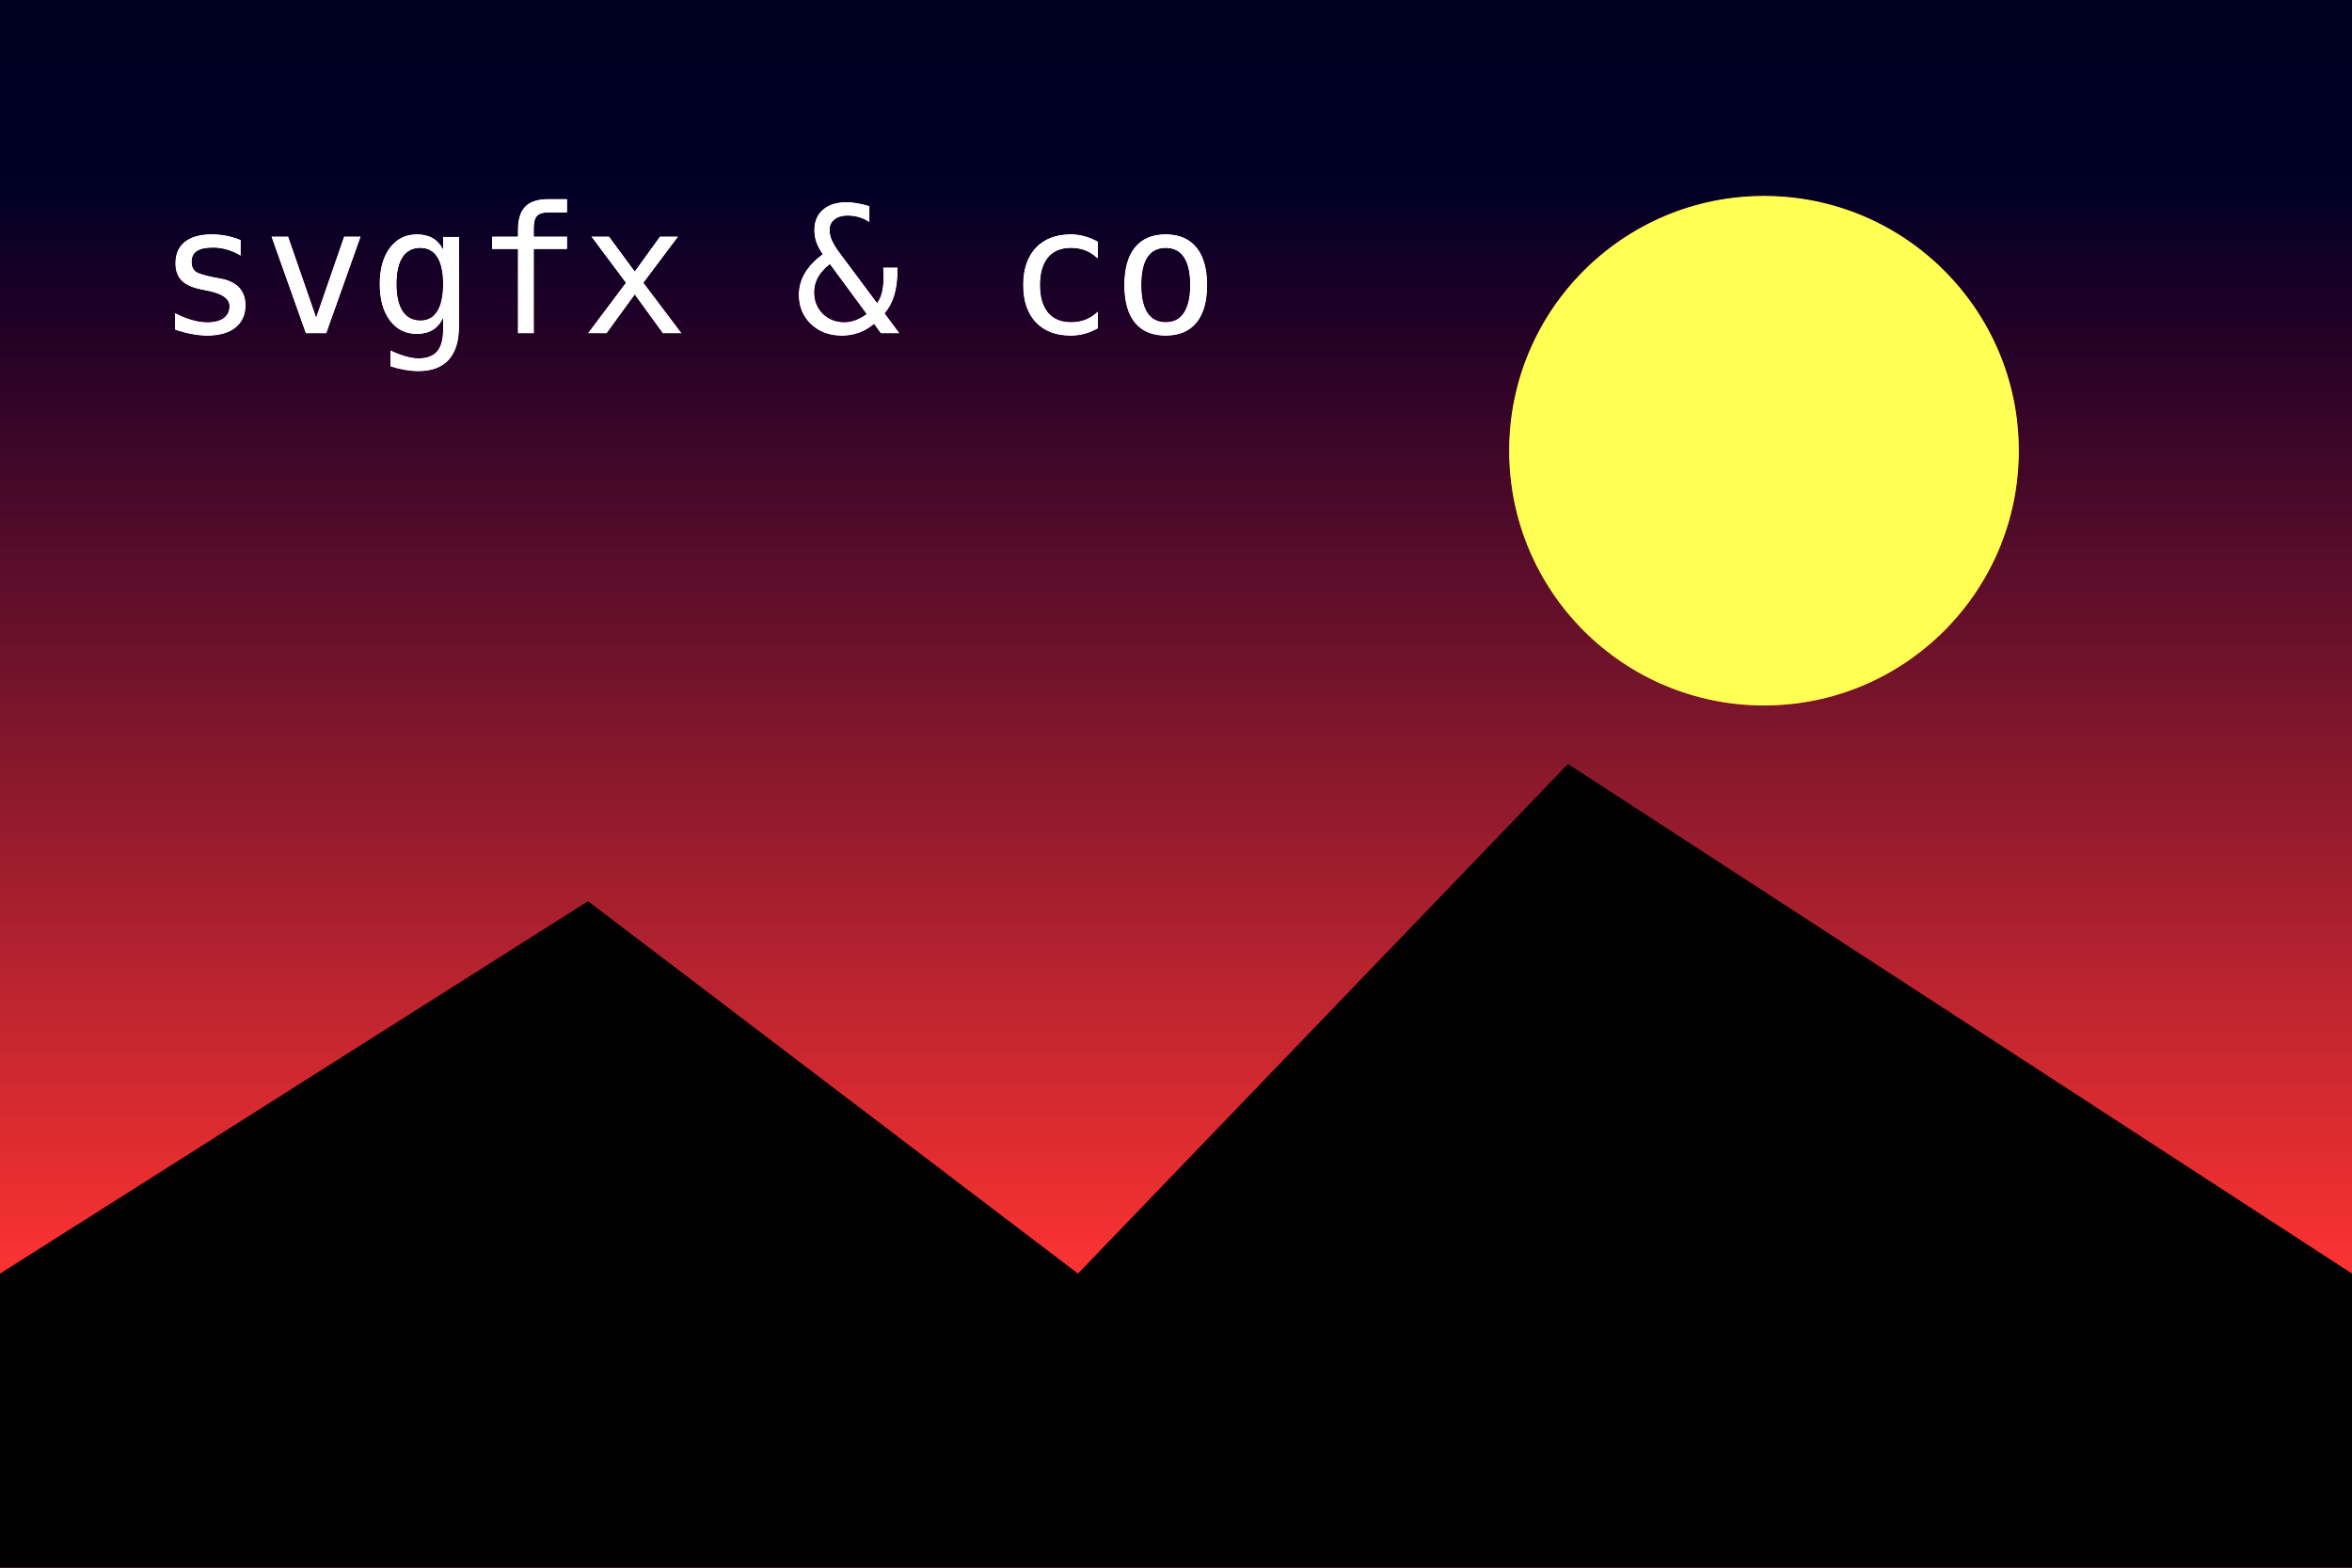
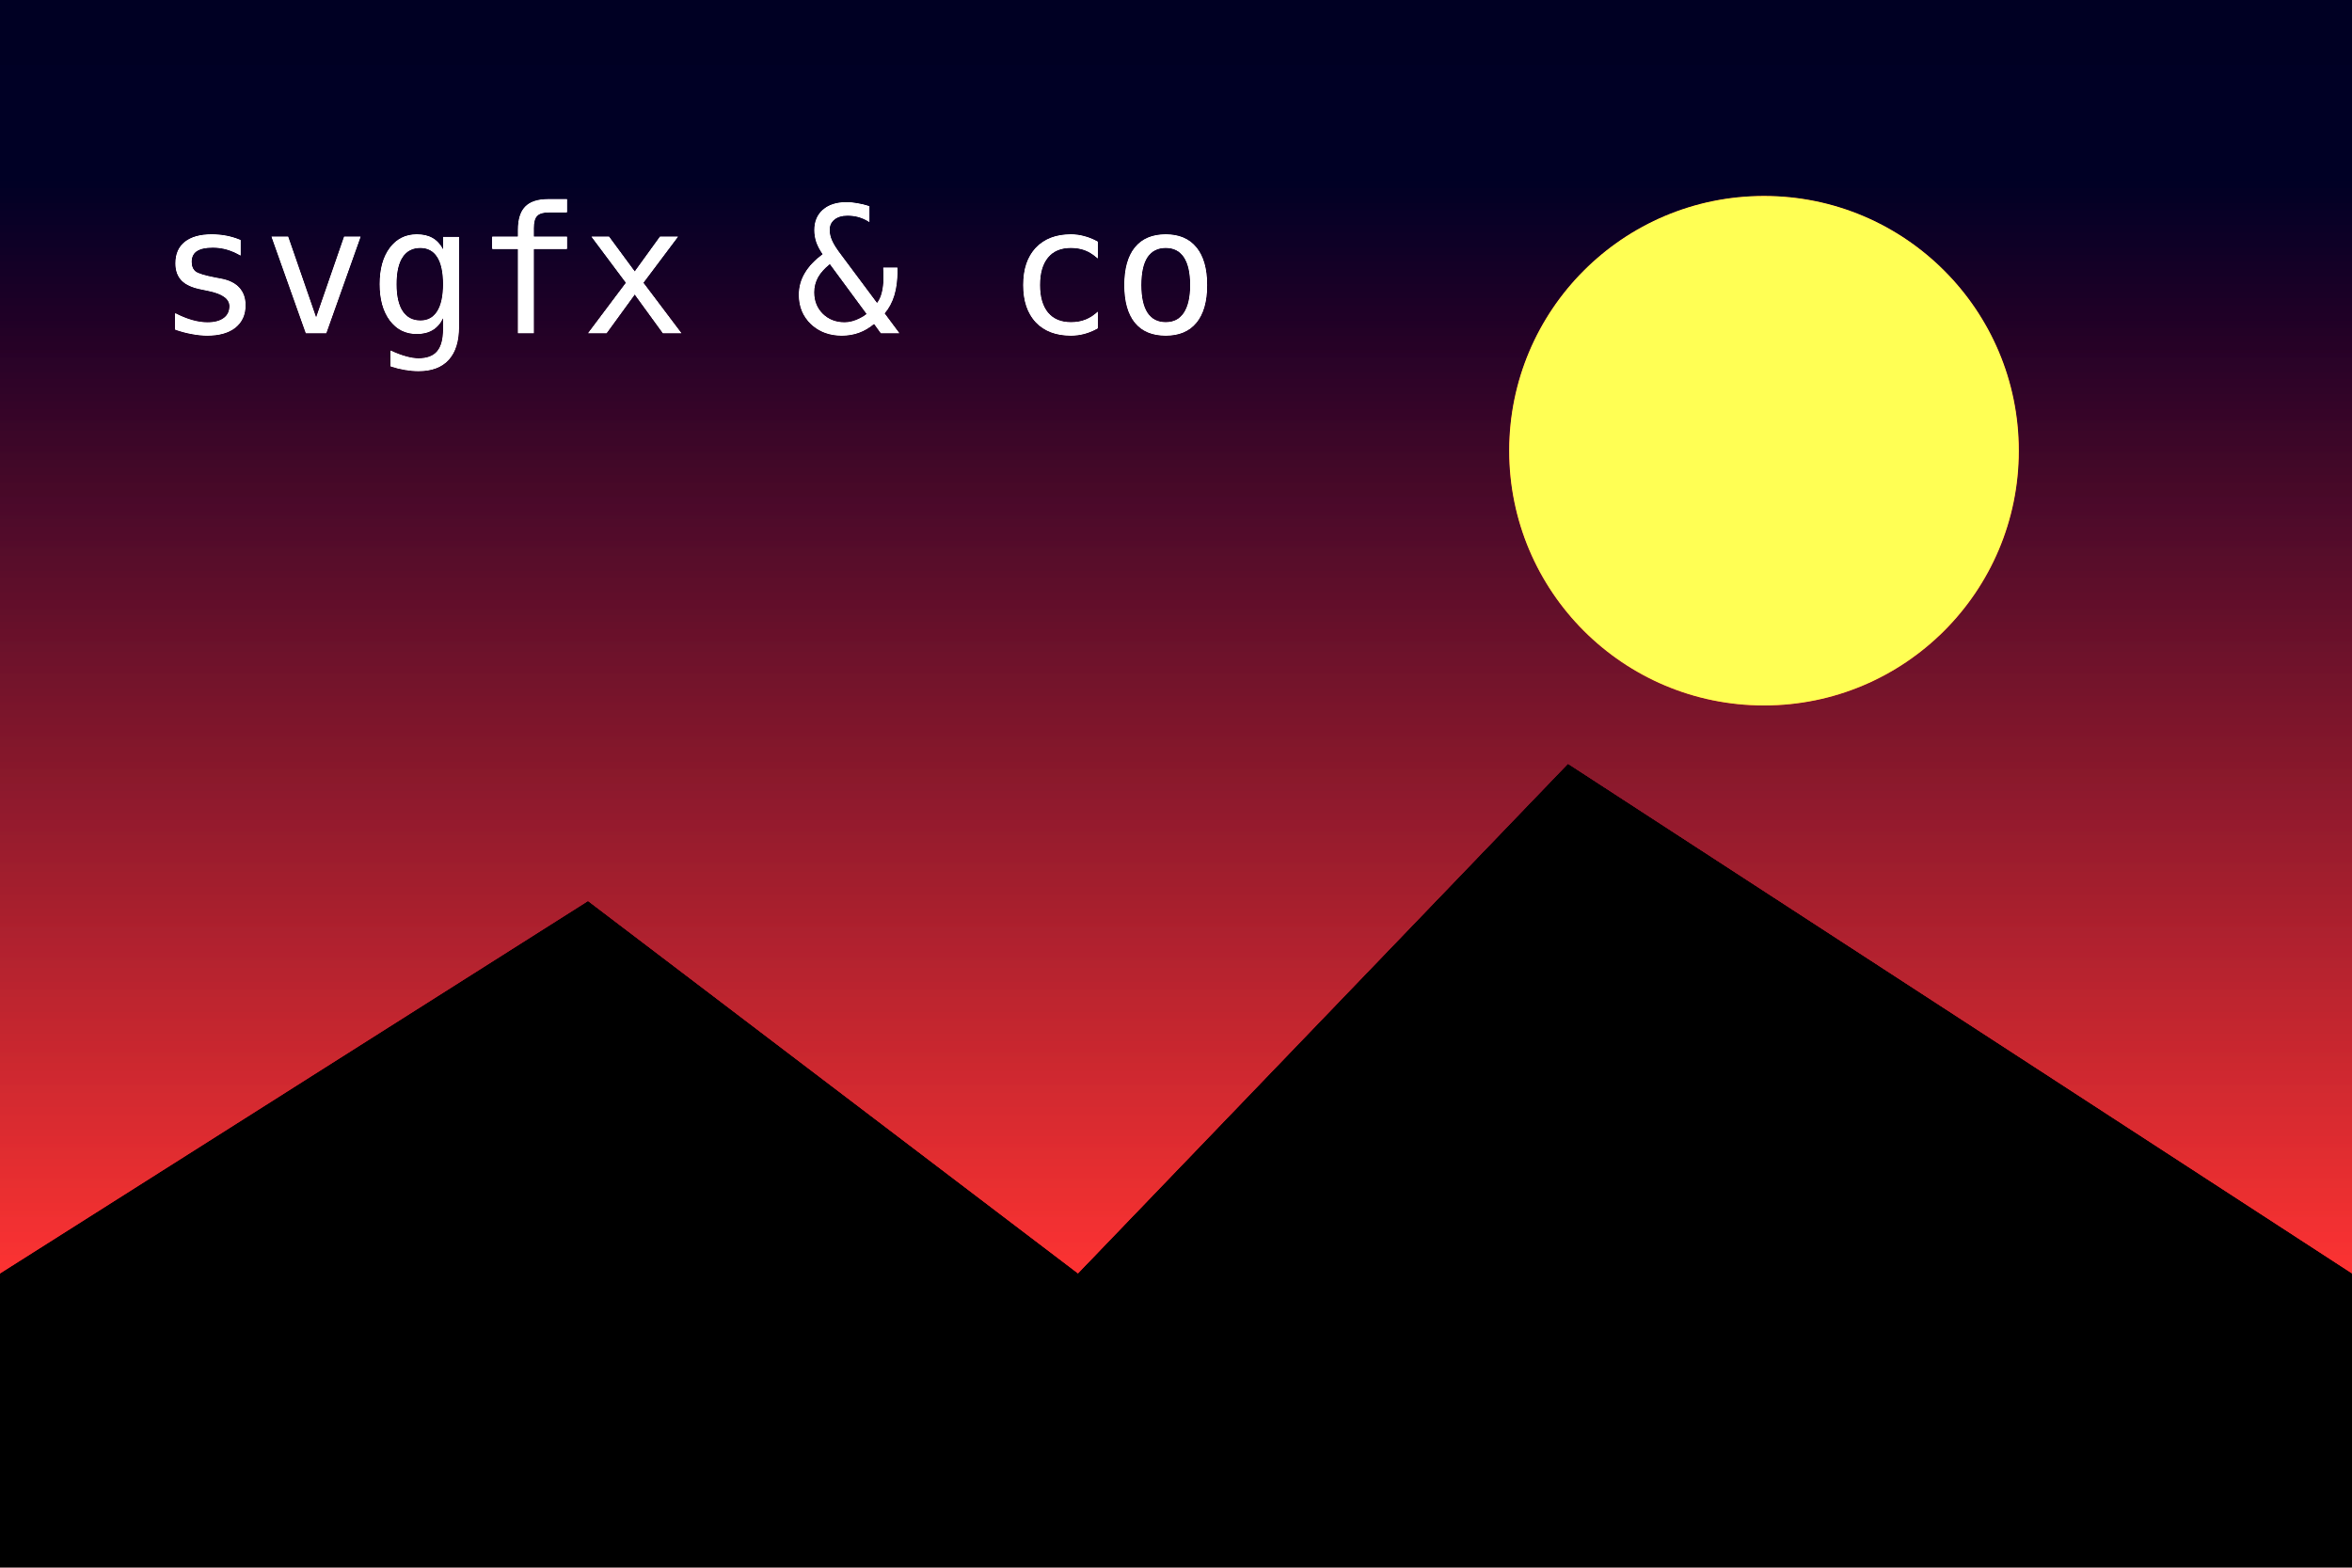
<svg xmlns="http://www.w3.org/2000/svg" viewBox="0 0 240 160" width="240" height="160">
  <defs>
    <linearGradient id="sky" x1="0" y1="0" x2="0" y2="1">
      <stop offset="0" stop-color="#1b2a49" />
      <stop offset="1" stop-color="#f25c54" />
    </linearGradient>
  </defs>
  <defs>
    <filter id="svgfx-1mfjpu-filter-0" color-interpolation-filters="sRGB">
      <feComponentTransfer in="SourceGraphic" result="svgfx-out-0">
        <feFuncR type="linear" slope="1.7" intercept="-0.35" />
        <feFuncG type="linear" slope="1.7" intercept="-0.35" />
        <feFuncB type="linear" slope="1.7" intercept="-0.35" />
      </feComponentTransfer>
    </filter>
+     <clipPath id="svgfx-1mfjpu-clip" clipPathUnits="userSpaceOnUse">
+       <rect width="240" height="160" />
+     </clipPath>
  </defs>
-   <g filter="url(#svgfx-1mfjpu-filter-0)">
+   <g filter="url(#svgfx-1mfjpu-filter-0)" clip-path="url(#svgfx-1mfjpu-clip)">
    <rect width="240" height="160" fill="url(#sky)" />
    <circle cx="180" cy="46" r="26" fill="#ffd166" />
    <path d="M0 130 L60 92 L110 130 L160 78 L240 130 L240 160 L0 160 Z" fill="#0b1526" />
    <text x="16" y="34" font-family="monospace" font-size="18" fill="#f7f7f2">svgfx &amp; co</text>
  </g>
</svg>
